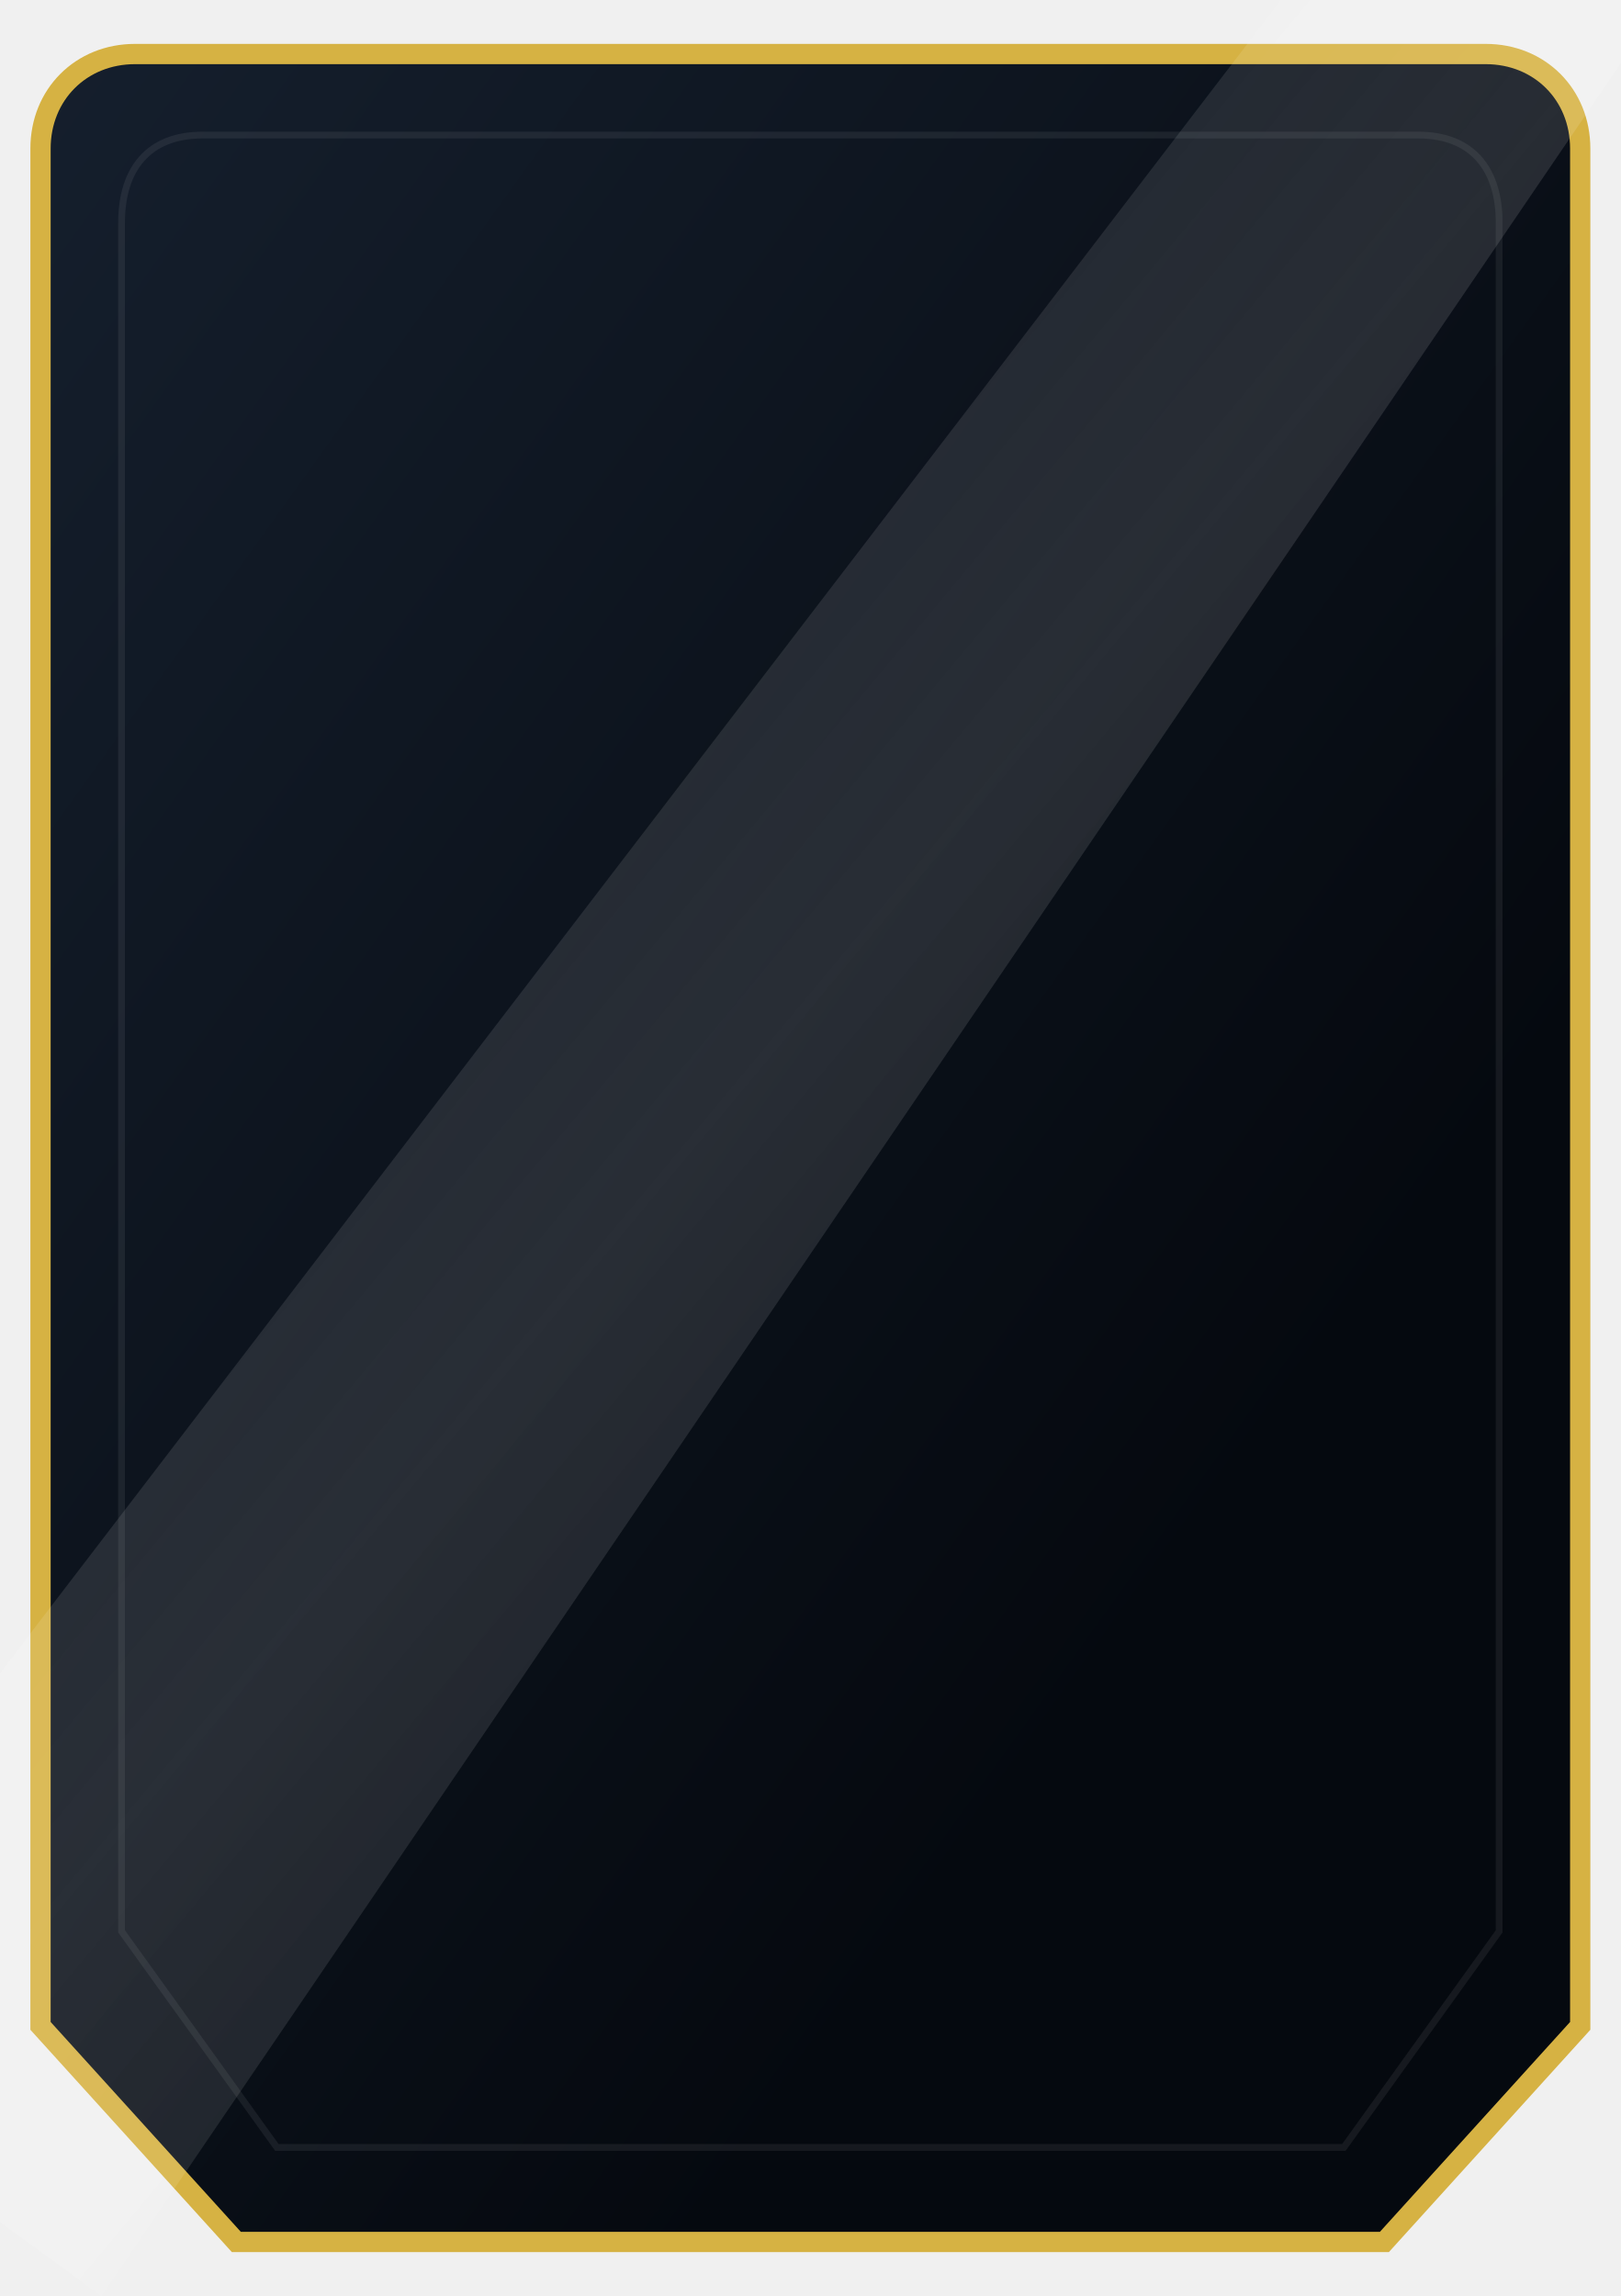
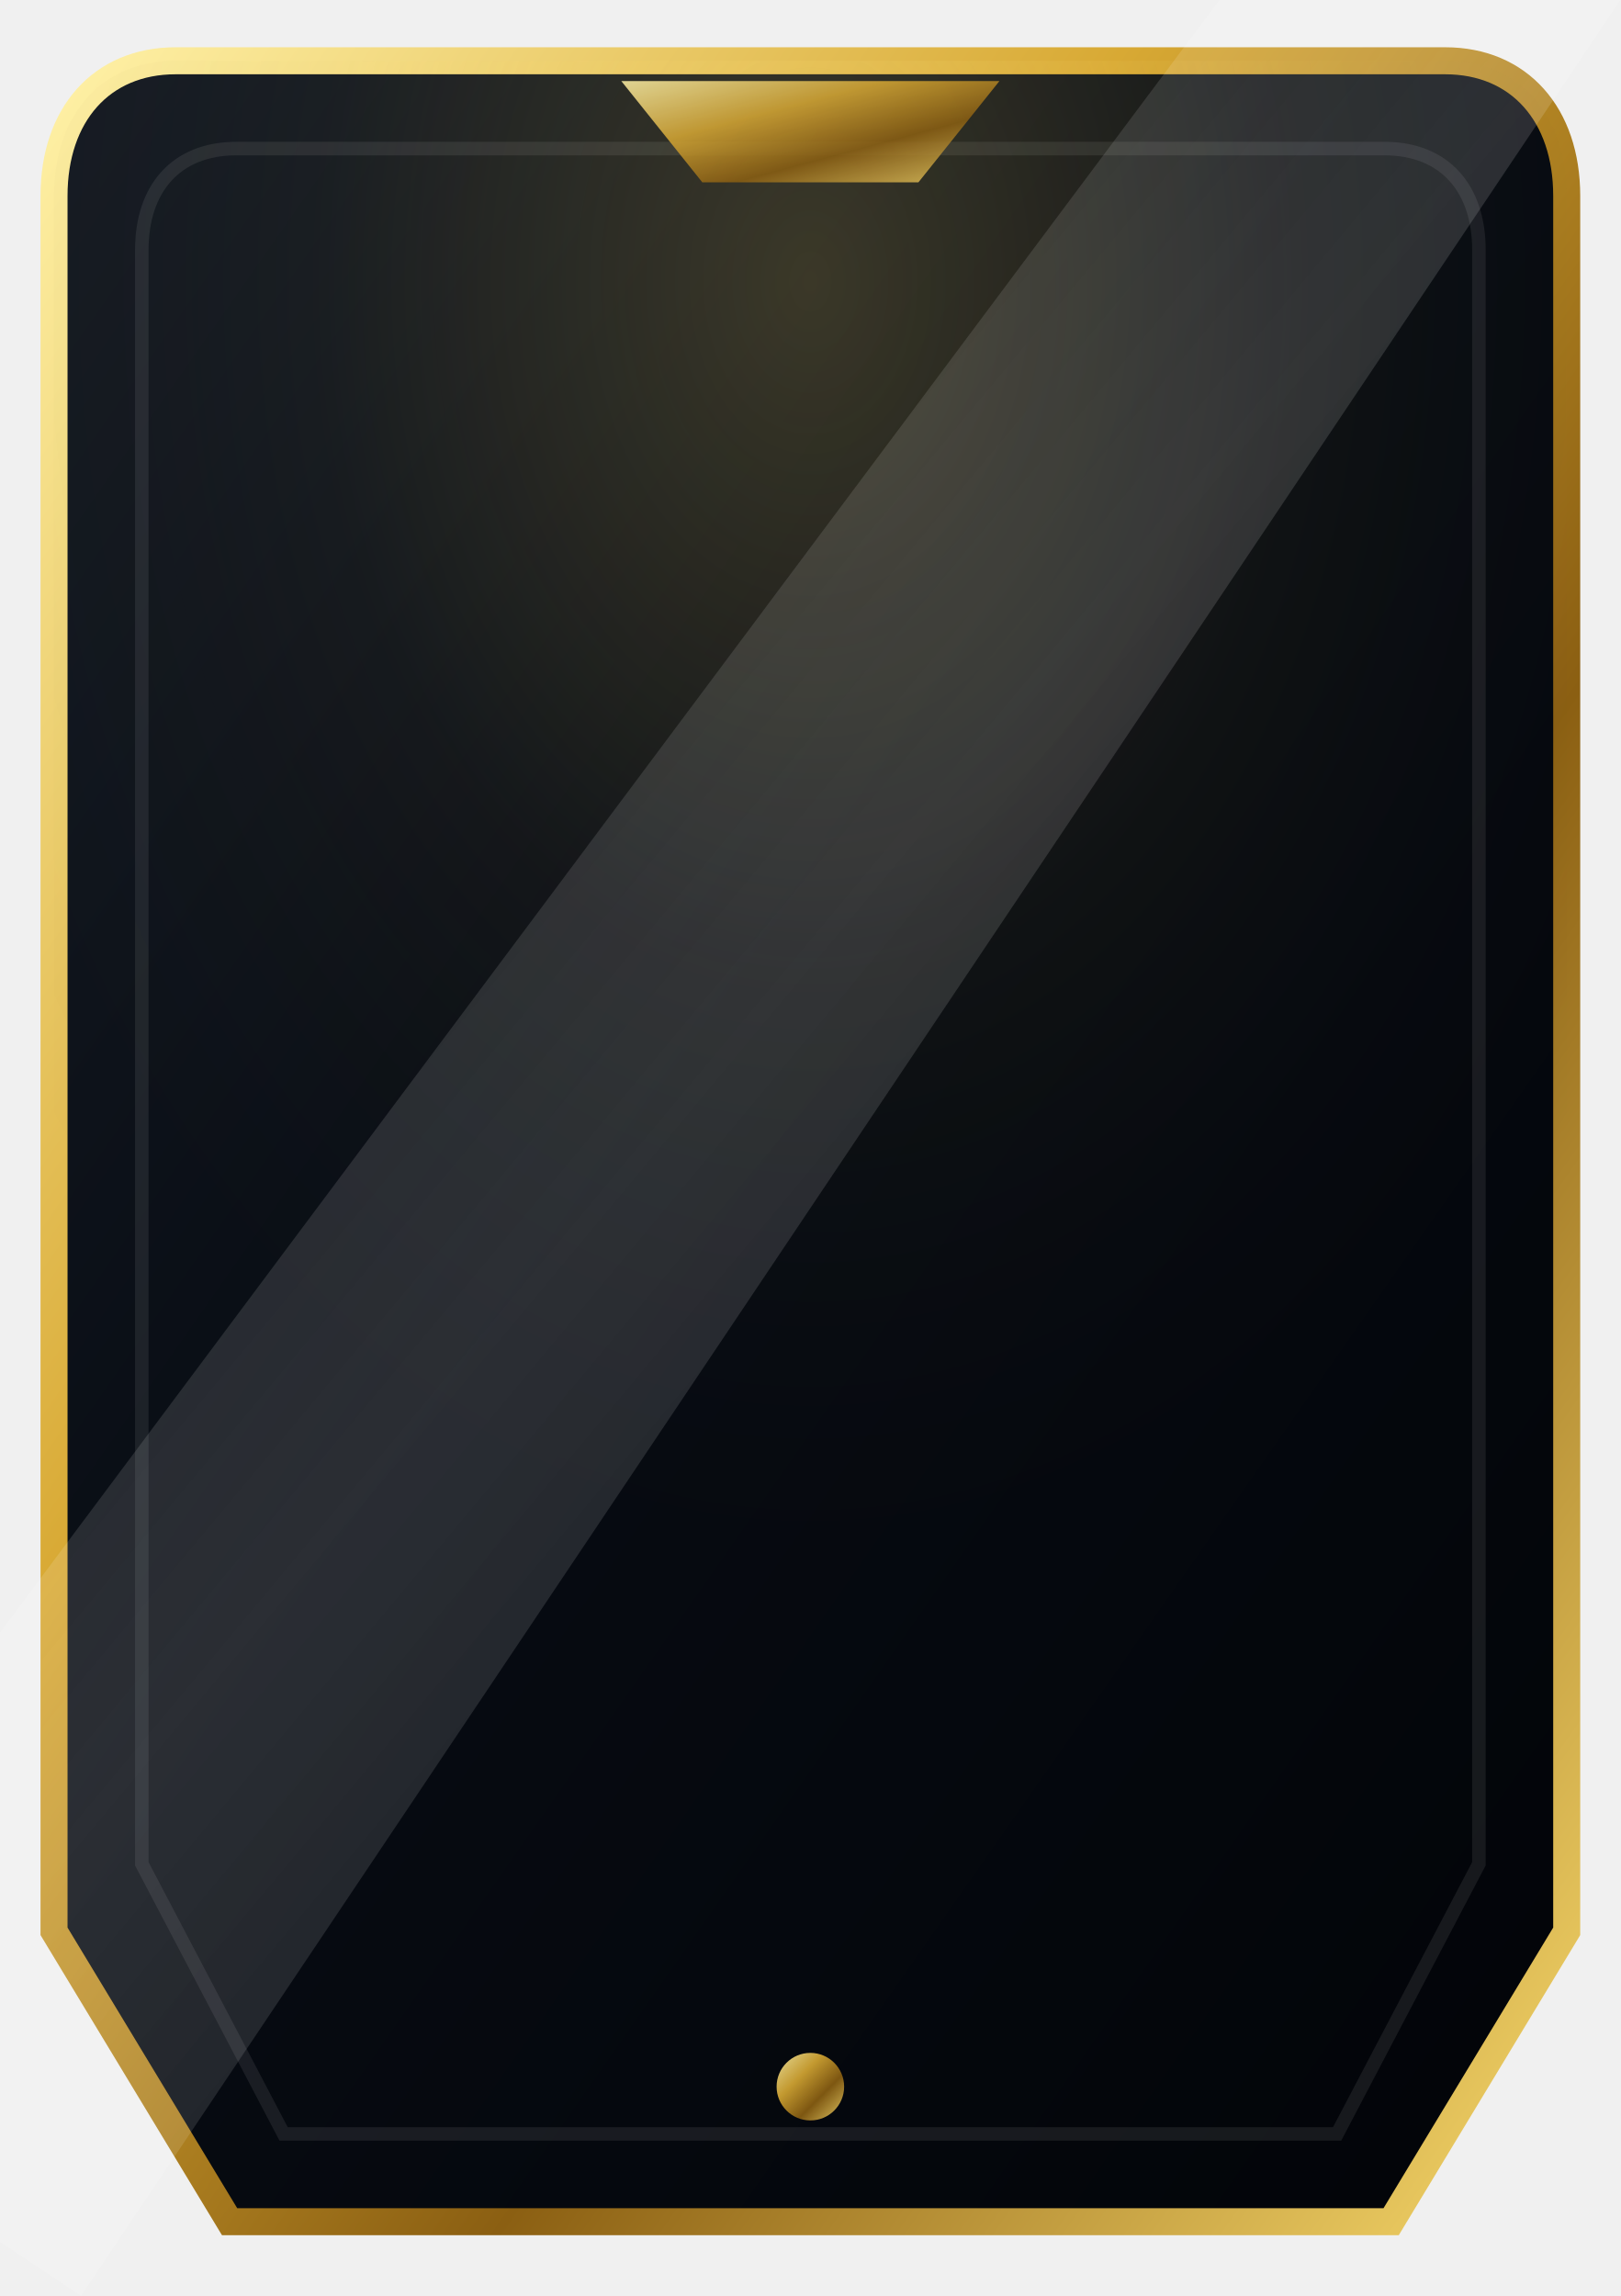
<svg xmlns="http://www.w3.org/2000/svg" viewBox="0 0 240 340" preserveAspectRatio="none">
  <defs>
-     <linearGradient id="g" x1="0" y1="0" x2="1" y2="1">
-       <stop offset="0" stop-color="#151f2d" />
-       <stop offset=".72" stop-color="#05090f" />
+     <linearGradient id="bg" x1="0" y1="0" x2="1" y2="1">
+       <stop offset="0" stop-color="#151b24" />
+       <stop offset="0.45" stop-color="#070b12" />
+       <stop offset="1" stop-color="#020408" />
+     </linearGradient>
+     <linearGradient id="gold" x1="0" y1="0" x2="1" y2="1">
+       <stop offset="0" stop-color="#fff1a6" />
+       <stop offset="0.35" stop-color="#d8a934" />
+       <stop offset="0.65" stop-color="#8b5f12" />
+       <stop offset="1" stop-color="#f6d76a" />
    </linearGradient>
    <linearGradient id="shine" x1="0" y1="0" x2="1" y2="1">
      <stop offset="0" stop-color="#fff" stop-opacity="0" />
-       <stop offset=".5" stop-color="#fff" stop-opacity=".12" />
+       <stop offset="0.5" stop-color="#fff" stop-opacity="0.14" />
      <stop offset="1" stop-color="#fff" stop-opacity="0" />
    </linearGradient>
+     <radialGradient id="glow" cx="50%" cy="10%" r="65%">
+       <stop offset="0" stop-color="#f6d76a" stop-opacity="0.20" />
+       <stop offset="0.5" stop-color="#f6d76a" stop-opacity="0.04" />
+       <stop offset="1" stop-color="#000" stop-opacity="0" />
+     </radialGradient>
  </defs>
-   <path d="M20 8H220C228 8 234 14 234 22V300L205 332H35L6 300V22C6 14 12 8 20 8Z" fill="url(#g)" stroke="#d6b243" stroke-width="3" />
-   <path d="M30 20H210C218 20 222 25 222 33V286L199 318H41L18 286V33C18 25 22 20 30 20Z" fill="none" stroke="#fff" stroke-opacity=".07" />
-   <path d="M-40 300L205 -20H260L15 340Z" fill="url(#shine)" />
+   <path d="M26 9H214C225 9 232 17 232 29V286L206 329H34L8 286V29C8 17 15 9 26 9Z" fill="url(#bg)" stroke="url(#gold)" stroke-width="4" />
+   <path d="M35 22H205C214 22 219 28 219 37V276L198 316H42L21 276V37C21 28 26 22 35 22Z" fill="none" stroke="#fff" stroke-opacity="0.08" stroke-width="2" />
+   <path d="M26 9H214C225 9 232 17 232 29V286L206 329H34L8 286V29C8 17 15 9 26 9Z" fill="url(#glow)" />
+   <path d="M-45 302L194 -18H252L12 340Z" fill="url(#shine)" />
+   <path d="M92 12H148L136 27H104Z" fill="url(#gold)" opacity="0.85" />
+   <circle cx="120" cy="309" r="5" fill="url(#gold)" opacity="0.9" />
</svg>
